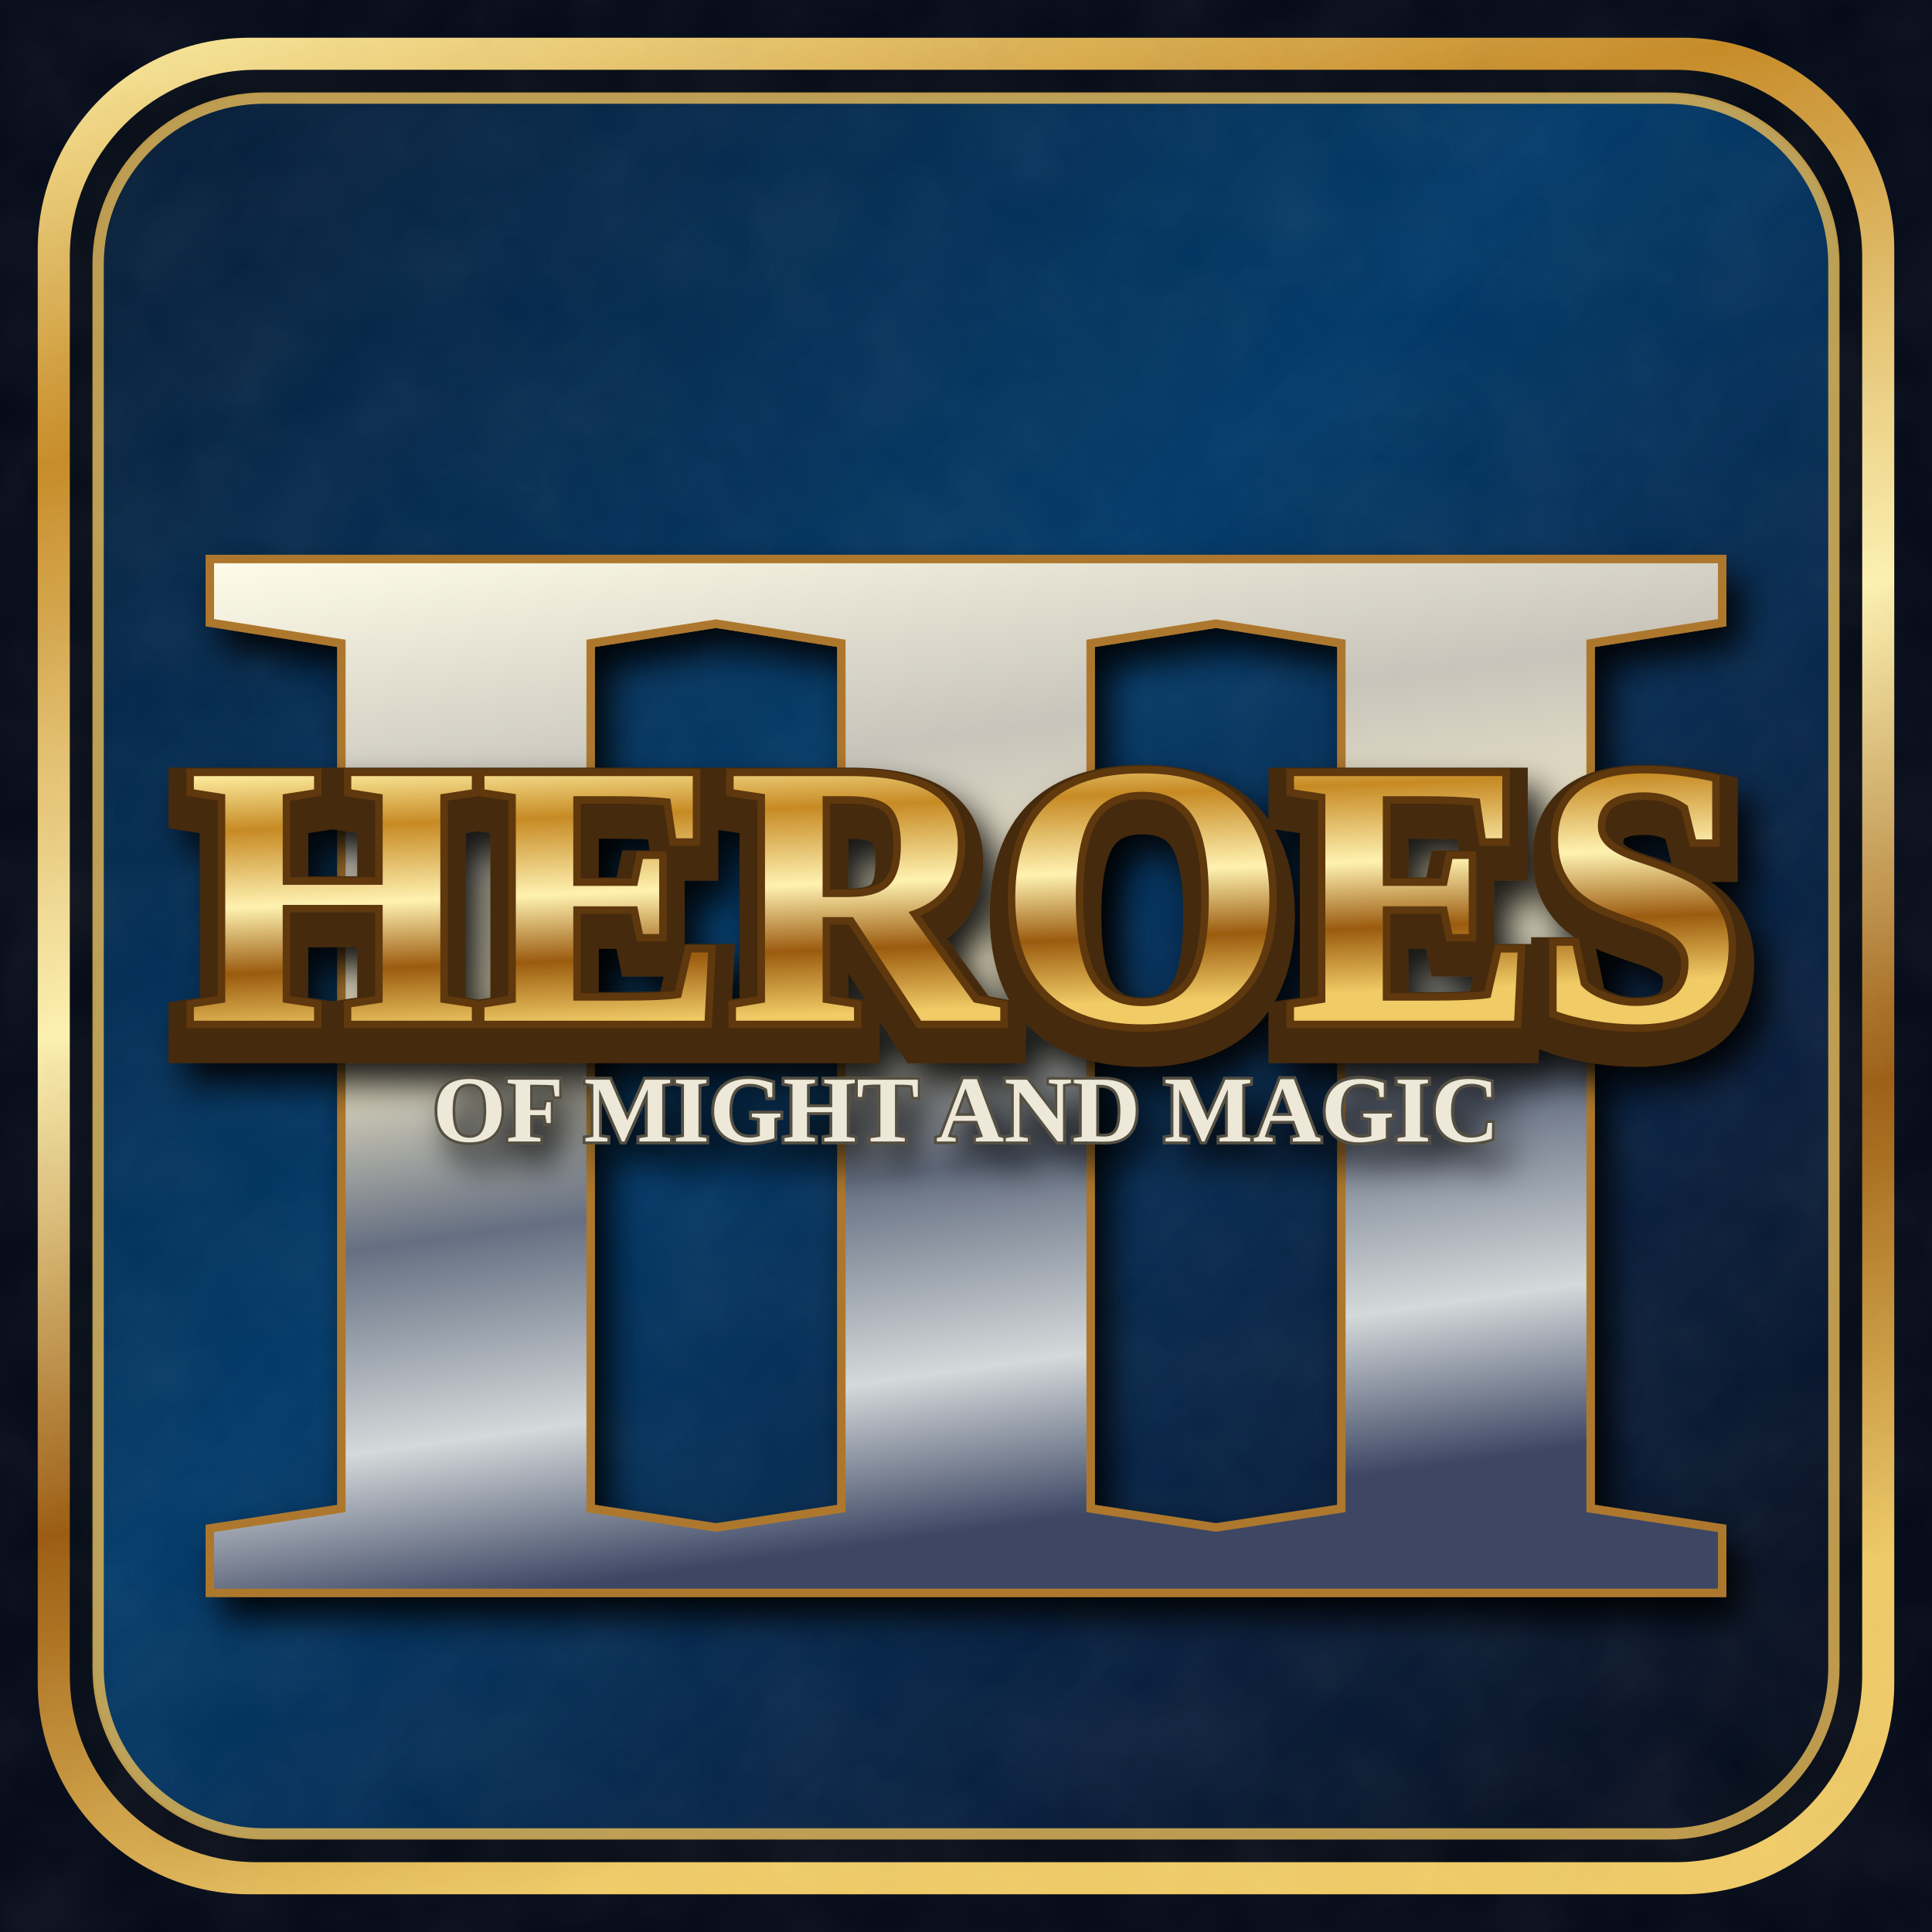
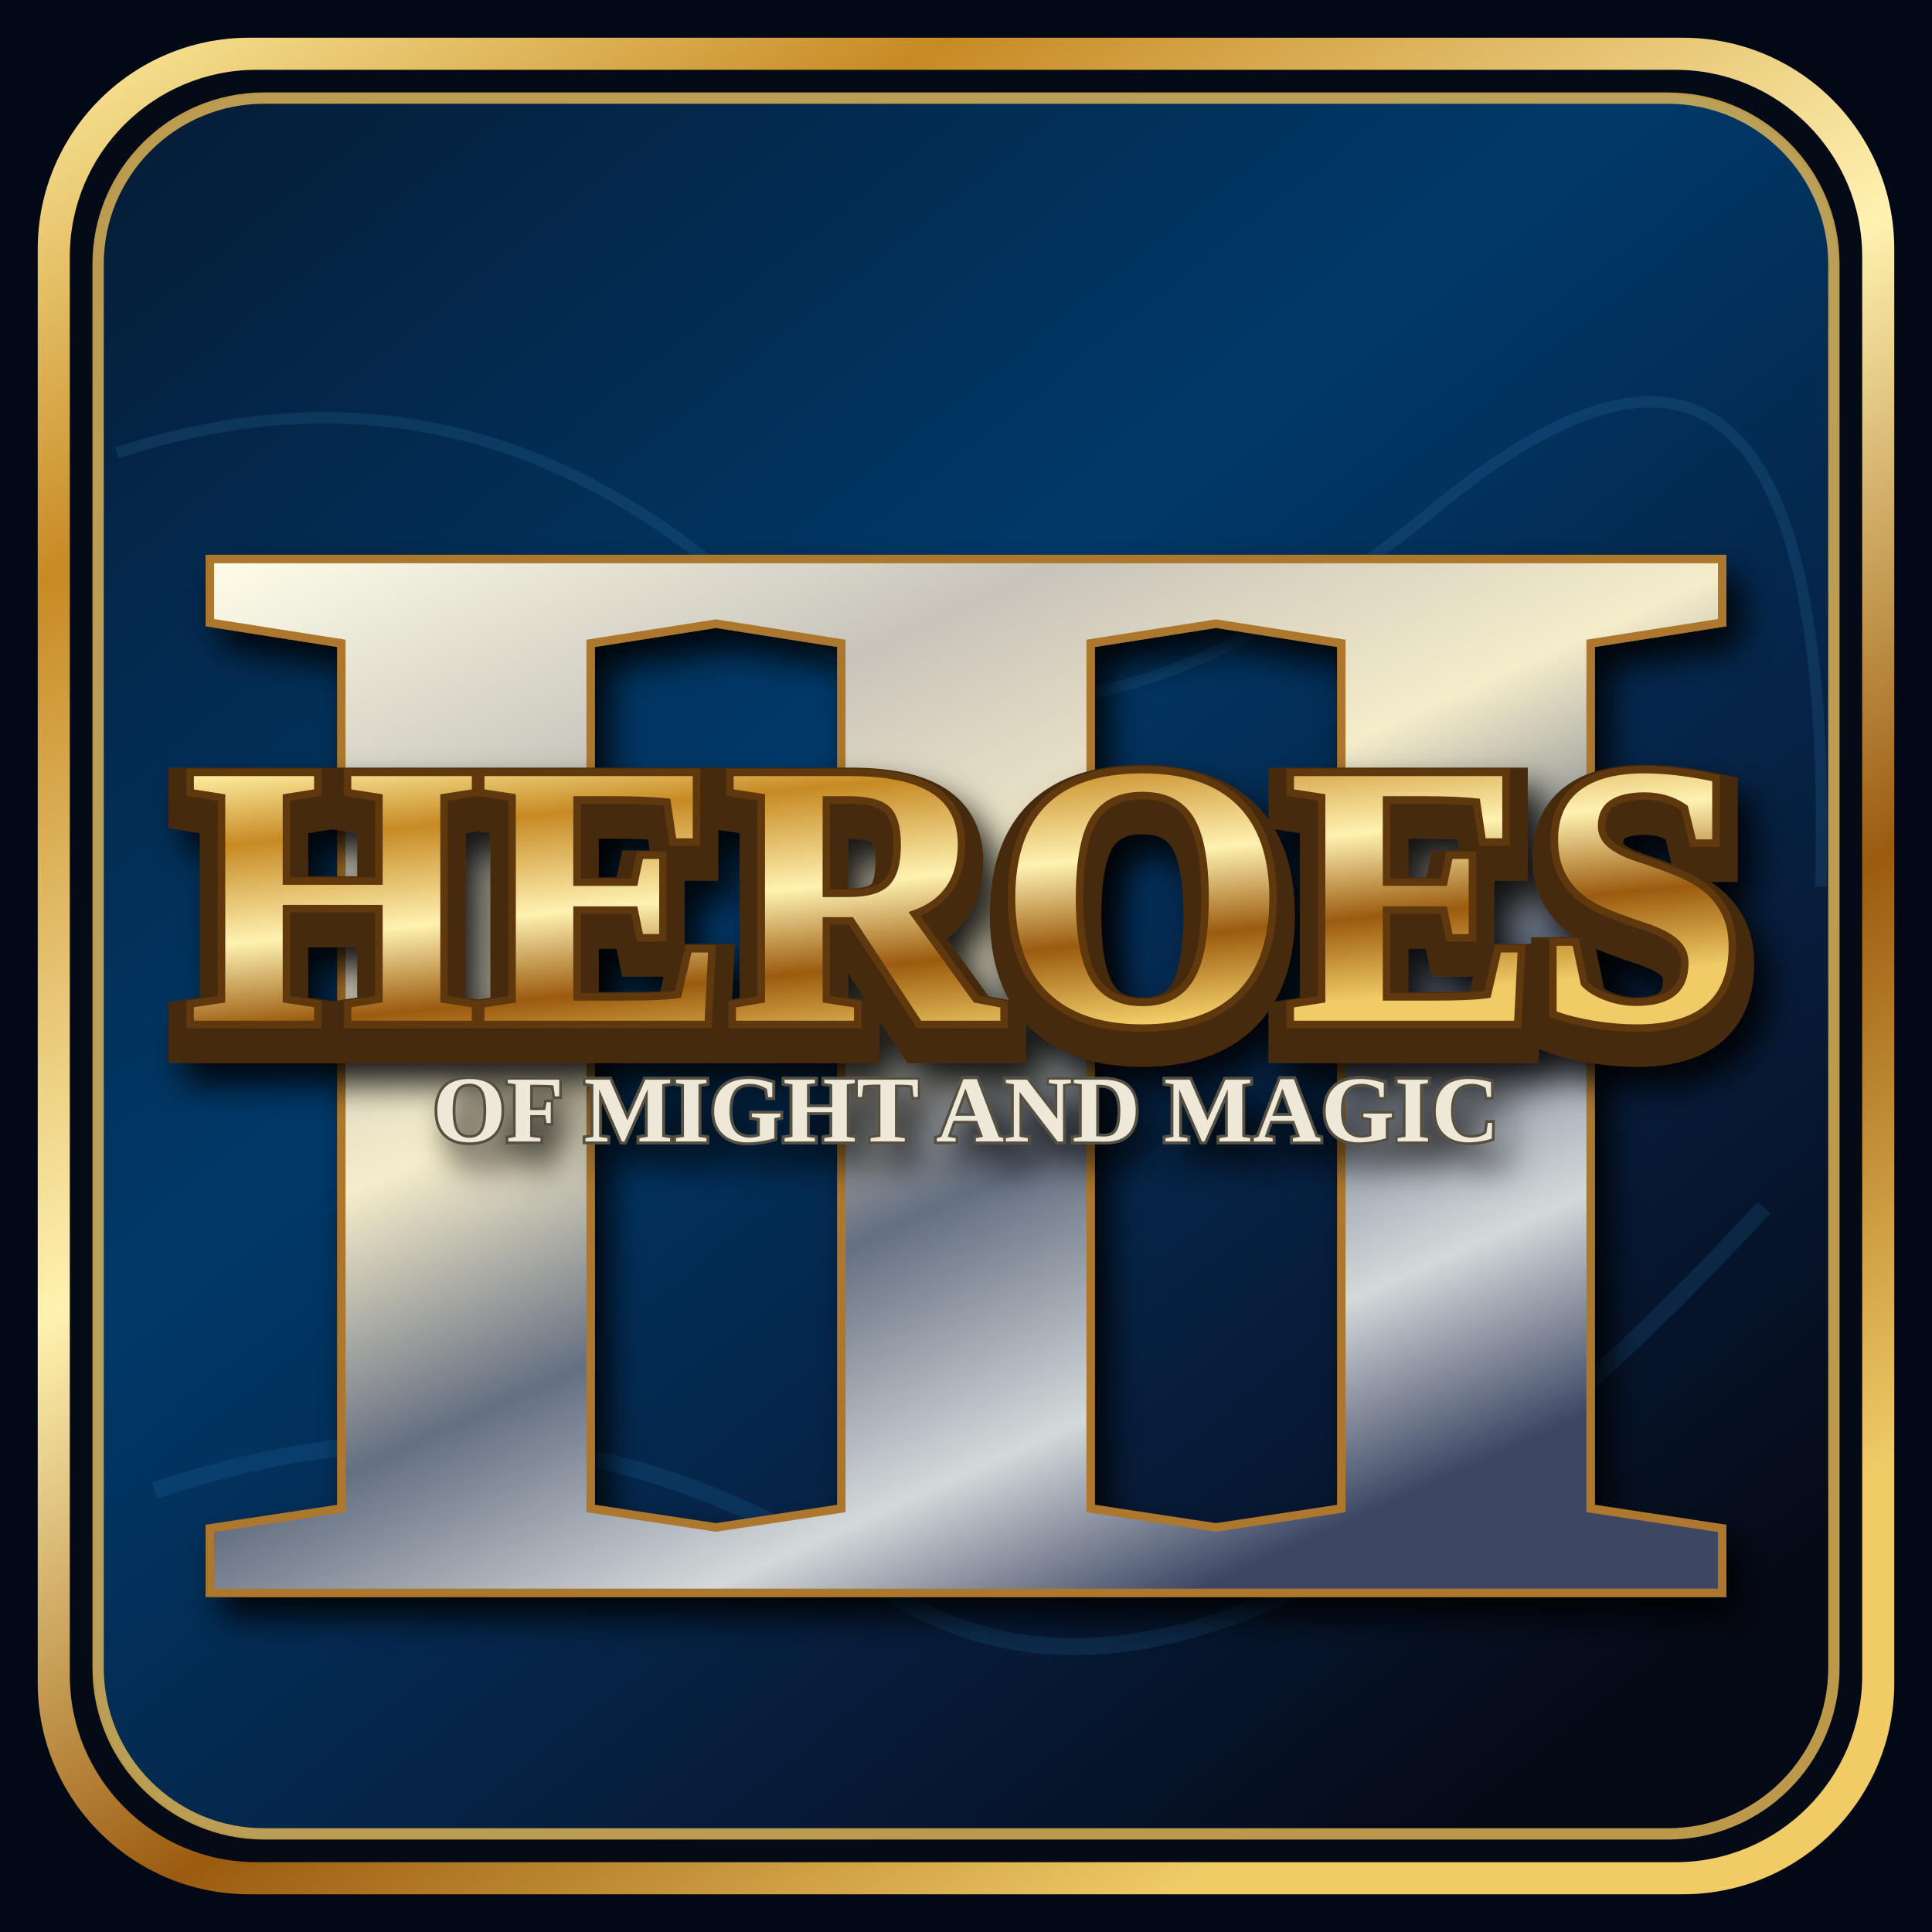
<svg xmlns="http://www.w3.org/2000/svg" width="1024" height="1024" viewBox="0 0 1024 1024">
  <defs>
-     <linearGradient id="navy" x2="1" y2="1">
+     <linearGradient id="navy" x1="0%" y1="0%" x2="80%" y2="100%">
      <stop stop-color="#061b35" />
      <stop offset=".43" stop-color="#003969" />
      <stop offset=".76" stop-color="#071d3c" />
      <stop offset="1" stop-color="#050915" />
    </linearGradient>
-     <linearGradient id="gold" x2=".25" y2="1">
+     <linearGradient id="gold" x1="0%" y1="0%" x2="60%" y2="100%">
      <stop stop-color="#fff0a3" />
      <stop offset=".22" stop-color="#c78a24" />
      <stop offset=".51" stop-color="#fff2b1" />
      <stop offset=".76" stop-color="#9b5b0f" />
      <stop offset="1" stop-color="#f0cb66" />
    </linearGradient>
-     <linearGradient id="steel" x2=".2" y2="1">
+     <linearGradient id="steel" x1="0%" y1="0%" x2="65%" y2="100%">
      <stop stop-color="#fffde9" />
      <stop offset=".26" stop-color="#c8c4bb" />
      <stop offset=".47" stop-color="#f5ecca" />
      <stop offset=".66" stop-color="#656f82" />
      <stop offset=".85" stop-color="#d4d9da" />
      <stop offset="1" stop-color="#3d4764" />
    </linearGradient>
    <filter id="shadow" x="-20%" y="-20%" width="150%" height="160%">
      <feGaussianBlur in="SourceAlpha" stdDeviation="9" />
      <feOffset dx="8" dy="11" />
      <feComponentTransfer>
        <feFuncA type="linear" slope=".9" />
      </feComponentTransfer>
      <feMerge>
        <feMergeNode />
        <feMergeNode in="SourceGraphic" />
      </feMerge>
    </filter>
    <filter id="marble">
      <feTurbulence type="fractalNoise" baseFrequency=".02" numOctaves="3" seed="8" />
      <feColorMatrix type="saturate" values="0" />
      <feComponentTransfer>
        <feFuncA type="linear" slope=".08" />
      </feComponentTransfer>
    </filter>
  </defs>
  <rect width="1024" height="1024" fill="#030817" />
  <rect x="20" y="20" width="984" height="984" rx="112" fill="url(#gold)" />
  <rect x="37" y="37" width="950" height="950" rx="99" fill="#050b16" />
  <rect x="50" y="50" width="924" height="924" rx="91" fill="url(#navy)" />
-   <rect x="50" y="50" width="924" height="924" rx="91" filter="url(#marble)" fill="#eee" />
+   <path d="M62 240 Q245 180 395 314 T760 270 T965 470" fill="none" stroke="#3178a6" stroke-width="6" opacity=".20" />
+   <path d="M82 790 Q290 720 465 840 T935 640" fill="none" stroke="#287caf" stroke-width="9" opacity=".18" />
  <g fill="url(#steel)" stroke="#ad782d" stroke-width="9" paint-order="stroke" filter="url(#shadow)" text-anchor="middle" font-family="Georgia,Times New Roman,serif" font-weight="bold">
    <text x="512" y="842" font-size="830" letter-spacing="-58">III</text>
  </g>
  <g font-family="Georgia,Times New Roman,serif" font-weight="bold" text-anchor="middle" filter="url(#shadow)">
    <text x="512" y="550" fill="#0c090c" stroke="#44290c" stroke-width="27" font-size="198" textLength="855" lengthAdjust="spacingAndGlyphs">HEROES</text>
    <text x="512" y="541" fill="url(#gold)" stroke="#5e370b" stroke-width="8" paint-order="stroke" font-size="198" textLength="855" lengthAdjust="spacingAndGlyphs">HEROES</text>
    <text x="512" y="605" font-size="50" fill="#ede8d7" stroke="#544f43" stroke-width="3" paint-order="stroke" textLength="680" lengthAdjust="spacingAndGlyphs">OF MIGHT AND MAGIC</text>
  </g>
  <rect x="52" y="52" width="920" height="920" rx="88" fill="none" stroke="#e8bb58" stroke-width="6" opacity=".8" />
</svg>
